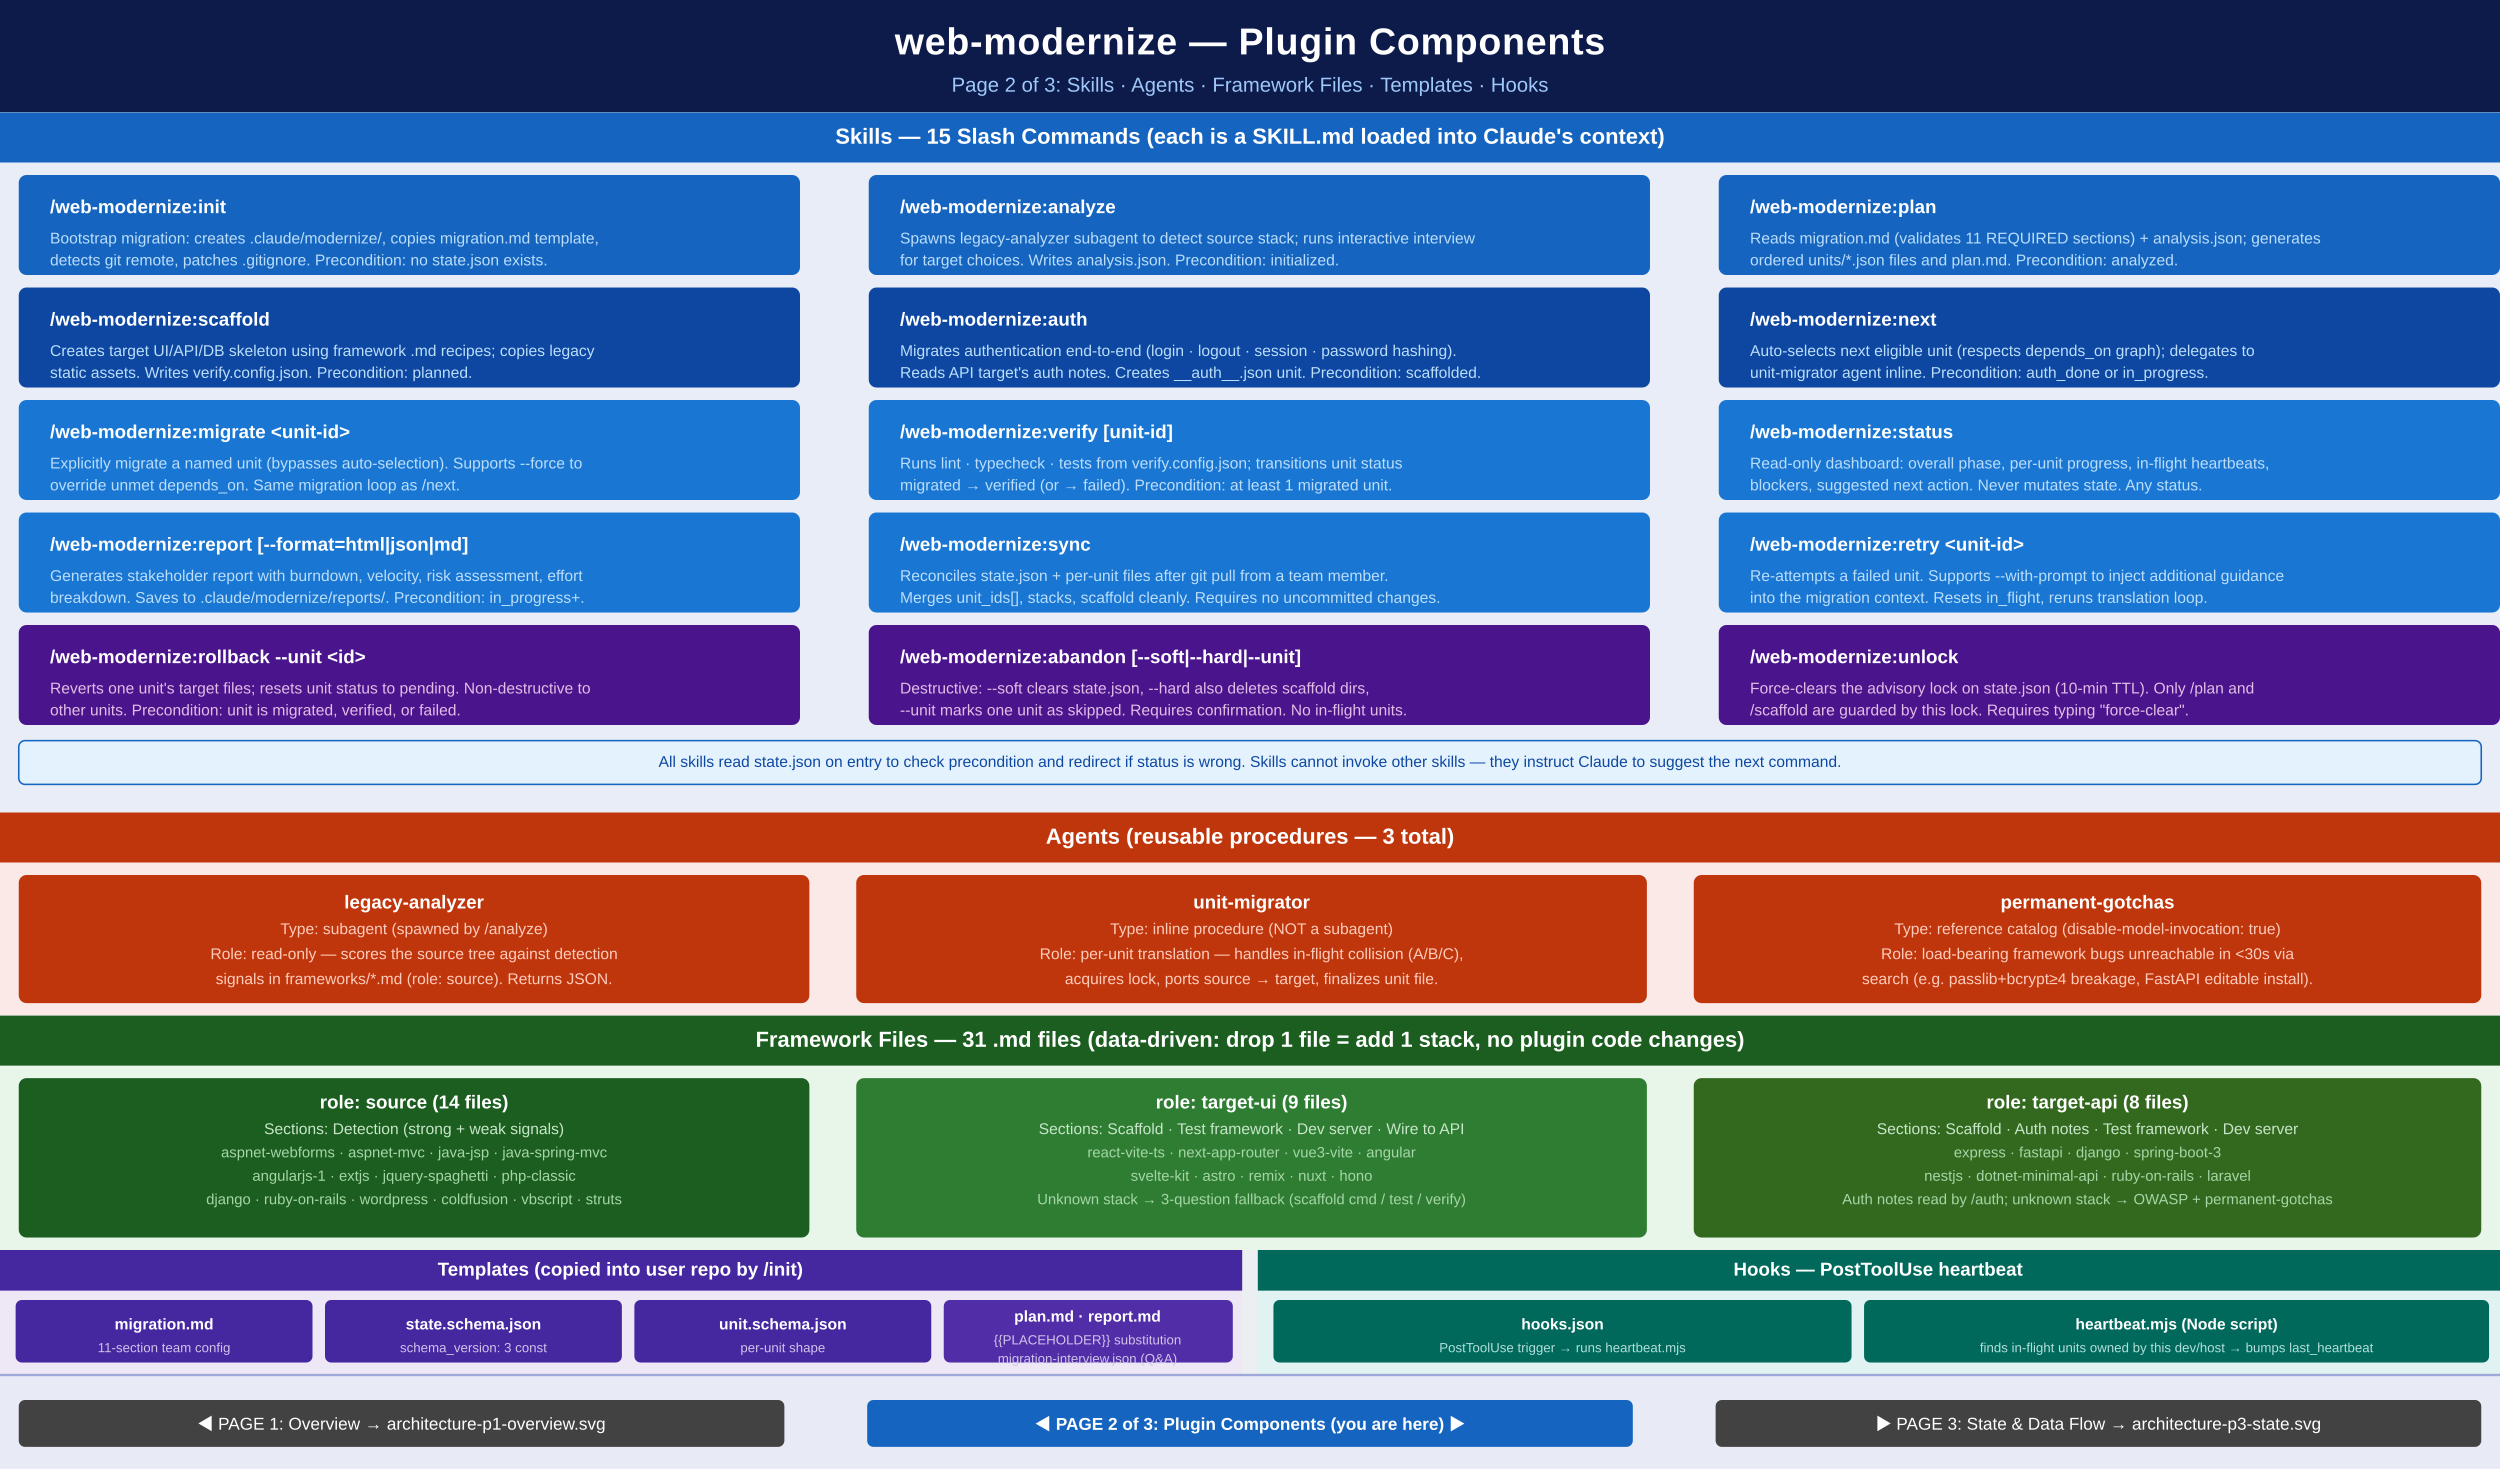
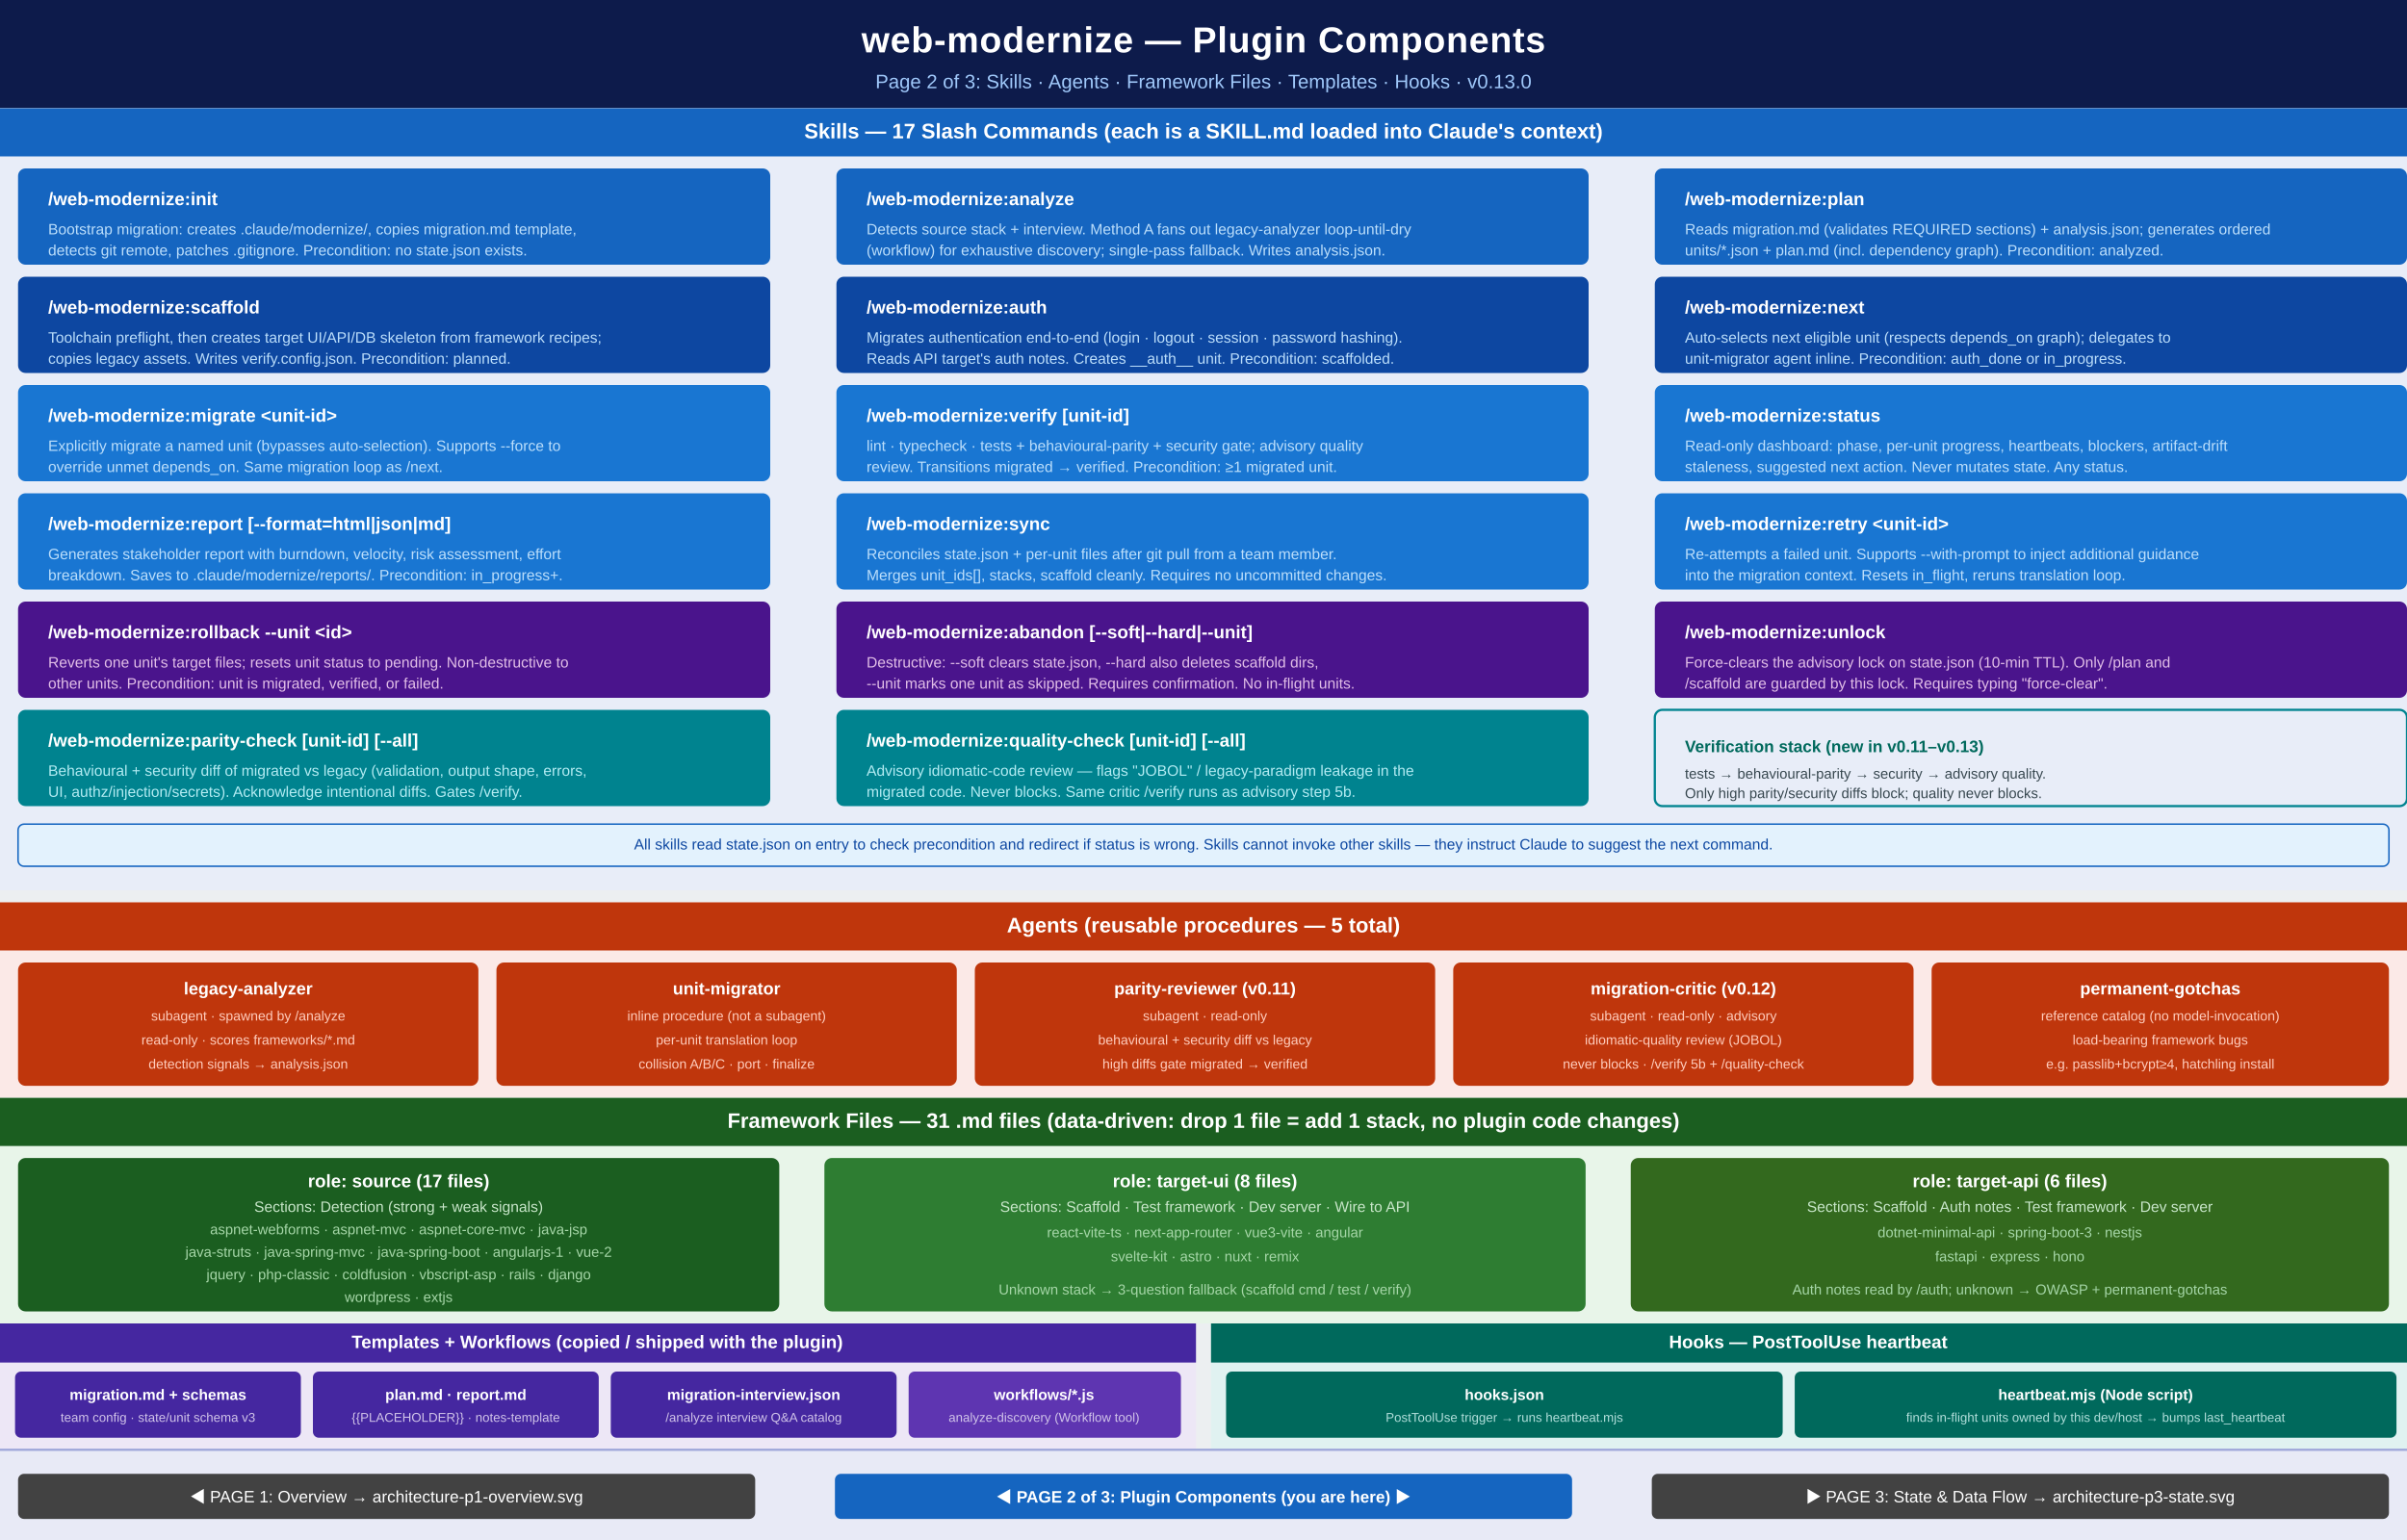
- <svg xmlns="http://www.w3.org/2000/svg" viewBox="0 0 1600 940" width="1600" height="940" font-family="'Segoe UI',system-ui,-apple-system,Arial,sans-serif">
-   <rect width="1600" height="940" fill="#eceff1" />
+ <svg xmlns="http://www.w3.org/2000/svg" viewBox="0 0 1600 1024" width="1600" height="1024" font-family="'Segoe UI',system-ui,-apple-system,Arial,sans-serif">
+   <rect width="1600" height="1024" fill="#eceff1" />
  <rect x="0" y="0" width="1600" height="72" fill="#0d1b4b" />
  <text x="800" y="28" text-anchor="middle" dominant-baseline="middle" fill="white" font-size="24" font-weight="700" letter-spacing="0.5">web-modernize — Plugin Components</text>
-   <text x="800" y="55" text-anchor="middle" dominant-baseline="middle" fill="#9fc8fa" font-size="13">Page 2 of 3: Skills · Agents · Framework Files · Templates · Hooks</text>
-   <rect x="0" y="72" width="1600" height="448" fill="#e8edf8" />
+   <text x="800" y="55" text-anchor="middle" dominant-baseline="middle" fill="#9fc8fa" font-size="13">Page 2 of 3: Skills · Agents · Framework Files · Templates · Hooks  ·  v0.13.0</text>
+   <rect x="0" y="72" width="1600" height="520" fill="#e8edf8" />
  <rect x="0" y="72" width="1600" height="32" fill="#1565c0" />
-   <text x="800" y="88" text-anchor="middle" dominant-baseline="middle" fill="white" font-size="14" font-weight="700">Skills — 15 Slash Commands  (each is a SKILL.md loaded into Claude's context)</text>
+   <text x="800" y="88" text-anchor="middle" dominant-baseline="middle" fill="white" font-size="14" font-weight="700">Skills — 17 Slash Commands  (each is a SKILL.md loaded into Claude's context)</text>
  <rect x="12" y="112" width="500" height="64" rx="5" fill="#1565c0" />
  <text x="32" y="133" dominant-baseline="middle" fill="white" font-size="12" font-weight="700">/web-modernize:init</text>
  <text x="32" y="153" dominant-baseline="middle" fill="#bbdefb" font-size="10">Bootstrap migration: creates .claude/modernize/, copies migration.md template,</text>
  <text x="32" y="167" dominant-baseline="middle" fill="#bbdefb" font-size="10">detects git remote, patches .gitignore. Precondition: no state.json exists.</text>
  <rect x="556" y="112" width="500" height="64" rx="5" fill="#1565c0" />
  <text x="576" y="133" dominant-baseline="middle" fill="white" font-size="12" font-weight="700">/web-modernize:analyze</text>
-   <text x="576" y="153" dominant-baseline="middle" fill="#bbdefb" font-size="10">Spawns legacy-analyzer subagent to detect source stack; runs interactive interview</text>
-   <text x="576" y="167" dominant-baseline="middle" fill="#bbdefb" font-size="10">for target choices. Writes analysis.json. Precondition: initialized.</text>
+   <text x="576" y="153" dominant-baseline="middle" fill="#bbdefb" font-size="10">Detects source stack + interview. Method A fans out legacy-analyzer loop-until-dry</text>
+   <text x="576" y="167" dominant-baseline="middle" fill="#bbdefb" font-size="10">(workflow) for exhaustive discovery; single-pass fallback. Writes analysis.json.</text>
  <rect x="1100" y="112" width="500" height="64" rx="5" fill="#1565c0" />
  <text x="1120" y="133" dominant-baseline="middle" fill="white" font-size="12" font-weight="700">/web-modernize:plan</text>
-   <text x="1120" y="153" dominant-baseline="middle" fill="#bbdefb" font-size="10">Reads migration.md (validates 11 REQUIRED sections) + analysis.json; generates</text>
-   <text x="1120" y="167" dominant-baseline="middle" fill="#bbdefb" font-size="10">ordered units/*.json files and plan.md. Precondition: analyzed.</text>
+   <text x="1120" y="153" dominant-baseline="middle" fill="#bbdefb" font-size="10">Reads migration.md (validates REQUIRED sections) + analysis.json; generates ordered</text>
+   <text x="1120" y="167" dominant-baseline="middle" fill="#bbdefb" font-size="10">units/*.json + plan.md (incl. dependency graph). Precondition: analyzed.</text>
  <rect x="12" y="184" width="500" height="64" rx="5" fill="#0d47a1" />
  <text x="32" y="205" dominant-baseline="middle" fill="white" font-size="12" font-weight="700">/web-modernize:scaffold</text>
-   <text x="32" y="225" dominant-baseline="middle" fill="#bbdefb" font-size="10">Creates target UI/API/DB skeleton using framework .md recipes; copies legacy</text>
-   <text x="32" y="239" dominant-baseline="middle" fill="#bbdefb" font-size="10">static assets. Writes verify.config.json. Precondition: planned.</text>
+   <text x="32" y="225" dominant-baseline="middle" fill="#bbdefb" font-size="10">Toolchain preflight, then creates target UI/API/DB skeleton from framework recipes;</text>
+   <text x="32" y="239" dominant-baseline="middle" fill="#bbdefb" font-size="10">copies legacy assets. Writes verify.config.json. Precondition: planned.</text>
  <rect x="556" y="184" width="500" height="64" rx="5" fill="#0d47a1" />
  <text x="576" y="205" dominant-baseline="middle" fill="white" font-size="12" font-weight="700">/web-modernize:auth</text>
  <text x="576" y="225" dominant-baseline="middle" fill="#bbdefb" font-size="10">Migrates authentication end-to-end (login · logout · session · password hashing).</text>
-   <text x="576" y="239" dominant-baseline="middle" fill="#bbdefb" font-size="10">Reads API target's auth notes. Creates __auth__.json unit. Precondition: scaffolded.</text>
+   <text x="576" y="239" dominant-baseline="middle" fill="#bbdefb" font-size="10">Reads API target's auth notes. Creates __auth__ unit. Precondition: scaffolded.</text>
  <rect x="1100" y="184" width="500" height="64" rx="5" fill="#0d47a1" />
  <text x="1120" y="205" dominant-baseline="middle" fill="white" font-size="12" font-weight="700">/web-modernize:next</text>
  <text x="1120" y="225" dominant-baseline="middle" fill="#bbdefb" font-size="10">Auto-selects next eligible unit (respects depends_on graph); delegates to</text>
  <text x="1120" y="239" dominant-baseline="middle" fill="#bbdefb" font-size="10">unit-migrator agent inline. Precondition: auth_done or in_progress.</text>
  <rect x="12" y="256" width="500" height="64" rx="5" fill="#1976d2" />
  <text x="32" y="277" dominant-baseline="middle" fill="white" font-size="12" font-weight="700">/web-modernize:migrate  &lt;unit-id&gt;</text>
  <text x="32" y="297" dominant-baseline="middle" fill="#bbdefb" font-size="10">Explicitly migrate a named unit (bypasses auto-selection). Supports --force to</text>
  <text x="32" y="311" dominant-baseline="middle" fill="#bbdefb" font-size="10">override unmet depends_on. Same migration loop as /next.</text>
  <rect x="556" y="256" width="500" height="64" rx="5" fill="#1976d2" />
  <text x="576" y="277" dominant-baseline="middle" fill="white" font-size="12" font-weight="700">/web-modernize:verify  [unit-id]</text>
-   <text x="576" y="297" dominant-baseline="middle" fill="#bbdefb" font-size="10">Runs lint · typecheck · tests from verify.config.json; transitions unit status</text>
-   <text x="576" y="311" dominant-baseline="middle" fill="#bbdefb" font-size="10">migrated → verified (or → failed). Precondition: at least 1 migrated unit.</text>
+   <text x="576" y="297" dominant-baseline="middle" fill="#bbdefb" font-size="10">lint · typecheck · tests + behavioural-parity + security gate; advisory quality</text>
+   <text x="576" y="311" dominant-baseline="middle" fill="#bbdefb" font-size="10">review. Transitions migrated → verified. Precondition: ≥1 migrated unit.</text>
  <rect x="1100" y="256" width="500" height="64" rx="5" fill="#1976d2" />
  <text x="1120" y="277" dominant-baseline="middle" fill="white" font-size="12" font-weight="700">/web-modernize:status</text>
-   <text x="1120" y="297" dominant-baseline="middle" fill="#bbdefb" font-size="10">Read-only dashboard: overall phase, per-unit progress, in-flight heartbeats,</text>
-   <text x="1120" y="311" dominant-baseline="middle" fill="#bbdefb" font-size="10">blockers, suggested next action. Never mutates state. Any status.</text>
+   <text x="1120" y="297" dominant-baseline="middle" fill="#bbdefb" font-size="10">Read-only dashboard: phase, per-unit progress, heartbeats, blockers, artifact-drift</text>
+   <text x="1120" y="311" dominant-baseline="middle" fill="#bbdefb" font-size="10">staleness, suggested next action. Never mutates state. Any status.</text>
  <rect x="12" y="328" width="500" height="64" rx="5" fill="#1976d2" />
  <text x="32" y="349" dominant-baseline="middle" fill="white" font-size="12" font-weight="700">/web-modernize:report  [--format=html|json|md]</text>
  <text x="32" y="369" dominant-baseline="middle" fill="#bbdefb" font-size="10">Generates stakeholder report with burndown, velocity, risk assessment, effort</text>
  <text x="32" y="383" dominant-baseline="middle" fill="#bbdefb" font-size="10">breakdown. Saves to .claude/modernize/reports/. Precondition: in_progress+.</text>
  <rect x="556" y="328" width="500" height="64" rx="5" fill="#1976d2" />
  <text x="576" y="349" dominant-baseline="middle" fill="white" font-size="12" font-weight="700">/web-modernize:sync</text>
  <text x="576" y="369" dominant-baseline="middle" fill="#bbdefb" font-size="10">Reconciles state.json + per-unit files after git pull from a team member.</text>
  <text x="576" y="383" dominant-baseline="middle" fill="#bbdefb" font-size="10">Merges unit_ids[], stacks, scaffold cleanly. Requires no uncommitted changes.</text>
  <rect x="1100" y="328" width="500" height="64" rx="5" fill="#1976d2" />
  <text x="1120" y="349" dominant-baseline="middle" fill="white" font-size="12" font-weight="700">/web-modernize:retry  &lt;unit-id&gt;</text>
  <text x="1120" y="369" dominant-baseline="middle" fill="#bbdefb" font-size="10">Re-attempts a failed unit. Supports --with-prompt to inject additional guidance</text>
  <text x="1120" y="383" dominant-baseline="middle" fill="#bbdefb" font-size="10">into the migration context. Resets in_flight, reruns translation loop.</text>
  <rect x="12" y="400" width="500" height="64" rx="5" fill="#4a148c" />
  <text x="32" y="421" dominant-baseline="middle" fill="white" font-size="12" font-weight="700">/web-modernize:rollback  --unit &lt;id&gt;</text>
  <text x="32" y="441" dominant-baseline="middle" fill="#e1bee7" font-size="10">Reverts one unit's target files; resets unit status to pending. Non-destructive to</text>
  <text x="32" y="455" dominant-baseline="middle" fill="#e1bee7" font-size="10">other units. Precondition: unit is migrated, verified, or failed.</text>
  <rect x="556" y="400" width="500" height="64" rx="5" fill="#4a148c" />
  <text x="576" y="421" dominant-baseline="middle" fill="white" font-size="12" font-weight="700">/web-modernize:abandon  [--soft|--hard|--unit]</text>
  <text x="576" y="441" dominant-baseline="middle" fill="#e1bee7" font-size="10">Destructive: --soft clears state.json, --hard also deletes scaffold dirs,</text>
  <text x="576" y="455" dominant-baseline="middle" fill="#e1bee7" font-size="10">--unit marks one unit as skipped. Requires confirmation. No in-flight units.</text>
  <rect x="1100" y="400" width="500" height="64" rx="5" fill="#4a148c" />
  <text x="1120" y="421" dominant-baseline="middle" fill="white" font-size="12" font-weight="700">/web-modernize:unlock</text>
  <text x="1120" y="441" dominant-baseline="middle" fill="#e1bee7" font-size="10">Force-clears the advisory lock on state.json (10-min TTL). Only /plan and</text>
  <text x="1120" y="455" dominant-baseline="middle" fill="#e1bee7" font-size="10">/scaffold are guarded by this lock. Requires typing "force-clear".</text>
-   <rect x="12" y="474" width="1576" height="28" rx="4" fill="#e3f2fd" stroke="#1565c0" stroke-width="1" />
-   <text x="800" y="488" text-anchor="middle" dominant-baseline="middle" fill="#0d47a1" font-size="10">
+   <rect x="12" y="472" width="500" height="64" rx="5" fill="#00838f" />
+   <text x="32" y="493" dominant-baseline="middle" fill="white" font-size="12" font-weight="700">/web-modernize:parity-check  [unit-id] [--all]</text>
+   <text x="32" y="513" dominant-baseline="middle" fill="#b2ebf2" font-size="10">Behavioural + security diff of migrated vs legacy (validation, output shape, errors,</text>
+   <text x="32" y="527" dominant-baseline="middle" fill="#b2ebf2" font-size="10">UI, authz/injection/secrets). Acknowledge intentional diffs. Gates /verify.</text>
+   <rect x="556" y="472" width="500" height="64" rx="5" fill="#00838f" />
+   <text x="576" y="493" dominant-baseline="middle" fill="white" font-size="12" font-weight="700">/web-modernize:quality-check  [unit-id] [--all]</text>
+   <text x="576" y="513" dominant-baseline="middle" fill="#b2ebf2" font-size="10">Advisory idiomatic-code review — flags "JOBOL" / legacy-paradigm leakage in the</text>
+   <text x="576" y="527" dominant-baseline="middle" fill="#b2ebf2" font-size="10">migrated code. Never blocks. Same critic /verify runs as advisory step 5b.</text>
+   <rect x="1100" y="472" width="500" height="64" rx="5" fill="#e8edf8" stroke="#00838f" stroke-width="1.5" />
+   <text x="1120" y="497" dominant-baseline="middle" fill="#00695c" font-size="11" font-weight="700">Verification stack (new in v0.11–v0.13)</text>
+   <text x="1120" y="515" dominant-baseline="middle" fill="#37474f" font-size="9.5">tests → behavioural-parity → security → advisory quality.</text>
+   <text x="1120" y="528" dominant-baseline="middle" fill="#37474f" font-size="9.5">Only high parity/security diffs block; quality never blocks.</text>
+   <rect x="12" y="548" width="1576" height="28" rx="4" fill="#e3f2fd" stroke="#1565c0" stroke-width="1" />
+   <text x="800" y="562" text-anchor="middle" dominant-baseline="middle" fill="#0d47a1" font-size="10">
  All skills read state.json on entry to check precondition and redirect if status is wrong. Skills cannot invoke other skills — they instruct Claude to suggest the next command.
</text>
-   <rect x="0" y="520" width="1600" height="130" fill="#fbe9e7" />
-   <rect x="0" y="520" width="1600" height="32" fill="#bf360c" />
-   <text x="800" y="536" text-anchor="middle" dominant-baseline="middle" fill="white" font-size="14" font-weight="700">Agents  (reusable procedures — 3 total)</text>
-   <rect x="12" y="560" width="506" height="82" rx="5" fill="#bf360c" />
-   <text x="265" y="578" text-anchor="middle" dominant-baseline="middle" fill="white" font-size="12" font-weight="700">legacy-analyzer</text>
-   <text x="265" y="595" text-anchor="middle" dominant-baseline="middle" fill="#ffccbc" font-size="10">Type: subagent (spawned by /analyze)</text>
-   <text x="265" y="611" text-anchor="middle" dominant-baseline="middle" fill="#ffccbc" font-size="10">Role: read-only — scores the source tree against detection</text>
-   <text x="265" y="627" text-anchor="middle" dominant-baseline="middle" fill="#ffccbc" font-size="10">signals in frameworks/*.md (role: source). Returns JSON.</text>
-   <rect x="548" y="560" width="506" height="82" rx="5" fill="#bf360c" />
-   <text x="801" y="578" text-anchor="middle" dominant-baseline="middle" fill="white" font-size="12" font-weight="700">unit-migrator</text>
-   <text x="801" y="595" text-anchor="middle" dominant-baseline="middle" fill="#ffccbc" font-size="10">Type: inline procedure (NOT a subagent)</text>
-   <text x="801" y="611" text-anchor="middle" dominant-baseline="middle" fill="#ffccbc" font-size="10">Role: per-unit translation — handles in-flight collision (A/B/C),</text>
-   <text x="801" y="627" text-anchor="middle" dominant-baseline="middle" fill="#ffccbc" font-size="10">acquires lock, ports source → target, finalizes unit file.</text>
-   <rect x="1084" y="560" width="504" height="82" rx="5" fill="#bf360c" />
-   <text x="1336" y="578" text-anchor="middle" dominant-baseline="middle" fill="white" font-size="12" font-weight="700">permanent-gotchas</text>
-   <text x="1336" y="595" text-anchor="middle" dominant-baseline="middle" fill="#ffccbc" font-size="10">Type: reference catalog (disable-model-invocation: true)</text>
-   <text x="1336" y="611" text-anchor="middle" dominant-baseline="middle" fill="#ffccbc" font-size="10">Role: load-bearing framework bugs unreachable in &lt;30s via</text>
-   <text x="1336" y="627" text-anchor="middle" dominant-baseline="middle" fill="#ffccbc" font-size="10">search (e.g. passlib+bcrypt≥4 breakage, FastAPI editable install).</text>
-   <rect x="0" y="650" width="1600" height="150" fill="#e8f5e9" />
-   <rect x="0" y="650" width="1600" height="32" fill="#1b5e20" />
-   <text x="800" y="666" text-anchor="middle" dominant-baseline="middle" fill="white" font-size="14" font-weight="700">Framework Files — 31 .md files  (data-driven: drop 1 file = add 1 stack, no plugin code changes)</text>
-   <rect x="12" y="690" width="506" height="102" rx="5" fill="#1b5e20" />
-   <text x="265" y="706" text-anchor="middle" dominant-baseline="middle" fill="white" font-size="12" font-weight="700">role: source  (14 files)</text>
-   <text x="265" y="723" text-anchor="middle" dominant-baseline="middle" fill="#c8e6c9" font-size="10">Sections: Detection (strong + weak signals)</text>
-   <text x="265" y="738" text-anchor="middle" dominant-baseline="middle" fill="#a5d6a7" font-size="9.5">aspnet-webforms · aspnet-mvc · java-jsp · java-spring-mvc</text>
-   <text x="265" y="753" text-anchor="middle" dominant-baseline="middle" fill="#a5d6a7" font-size="9.5">angularjs-1 · extjs · jquery-spaghetti · php-classic</text>
-   <text x="265" y="768" text-anchor="middle" dominant-baseline="middle" fill="#a5d6a7" font-size="9.5">django · ruby-on-rails · wordpress · coldfusion · vbscript · struts</text>
-   <rect x="548" y="690" width="506" height="102" rx="5" fill="#2e7d32" />
-   <text x="801" y="706" text-anchor="middle" dominant-baseline="middle" fill="white" font-size="12" font-weight="700">role: target-ui  (9 files)</text>
-   <text x="801" y="723" text-anchor="middle" dominant-baseline="middle" fill="#c8e6c9" font-size="10">Sections: Scaffold · Test framework · Dev server · Wire to API</text>
-   <text x="801" y="738" text-anchor="middle" dominant-baseline="middle" fill="#a5d6a7" font-size="9.5">react-vite-ts · next-app-router · vue3-vite · angular</text>
-   <text x="801" y="753" text-anchor="middle" dominant-baseline="middle" fill="#a5d6a7" font-size="9.5">svelte-kit · astro · remix · nuxt · hono</text>
-   <text x="801" y="768" text-anchor="middle" dominant-baseline="middle" fill="#a5d6a7" font-size="9.5">Unknown stack → 3-question fallback (scaffold cmd / test / verify)</text>
-   <rect x="1084" y="690" width="504" height="102" rx="5" fill="#33691e" />
-   <text x="1336" y="706" text-anchor="middle" dominant-baseline="middle" fill="white" font-size="12" font-weight="700">role: target-api  (8 files)</text>
-   <text x="1336" y="723" text-anchor="middle" dominant-baseline="middle" fill="#c8e6c9" font-size="10">Sections: Scaffold · Auth notes · Test framework · Dev server</text>
-   <text x="1336" y="738" text-anchor="middle" dominant-baseline="middle" fill="#a5d6a7" font-size="9.5">express · fastapi · django · spring-boot-3</text>
-   <text x="1336" y="753" text-anchor="middle" dominant-baseline="middle" fill="#a5d6a7" font-size="9.5">nestjs · dotnet-minimal-api · ruby-on-rails · laravel</text>
-   <text x="1336" y="768" text-anchor="middle" dominant-baseline="middle" fill="#a5d6a7" font-size="9.5">Auth notes read by /auth; unknown stack → OWASP + permanent-gotchas</text>
-   <rect x="0" y="800" width="795" height="80" fill="#ede7f6" />
-   <rect x="0" y="800" width="795" height="26" fill="#4527a0" />
-   <text x="397" y="813" text-anchor="middle" dominant-baseline="middle" fill="white" font-size="12" font-weight="700">Templates  (copied into user repo by /init)</text>
-   <rect x="10" y="832" width="190" height="40" rx="4" fill="#4527a0" />
-   <text x="105" y="848" text-anchor="middle" dominant-baseline="middle" fill="white" font-size="10" font-weight="600">migration.md</text>
-   <text x="105" y="863" text-anchor="middle" dominant-baseline="middle" fill="#d1c4e9" font-size="8.5">11-section team config</text>
-   <rect x="208" y="832" width="190" height="40" rx="4" fill="#4527a0" />
-   <text x="303" y="848" text-anchor="middle" dominant-baseline="middle" fill="white" font-size="10" font-weight="600">state.schema.json</text>
-   <text x="303" y="863" text-anchor="middle" dominant-baseline="middle" fill="#d1c4e9" font-size="8.5">schema_version: 3 const</text>
-   <rect x="406" y="832" width="190" height="40" rx="4" fill="#4527a0" />
-   <text x="501" y="848" text-anchor="middle" dominant-baseline="middle" fill="white" font-size="10" font-weight="600">unit.schema.json</text>
-   <text x="501" y="863" text-anchor="middle" dominant-baseline="middle" fill="#d1c4e9" font-size="8.5">per-unit shape</text>
-   <rect x="604" y="832" width="185" height="40" rx="4" fill="#512da8" />
-   <text x="696" y="843" text-anchor="middle" dominant-baseline="middle" fill="white" font-size="10" font-weight="600">plan.md · report.md</text>
-   <text x="696" y="858" text-anchor="middle" dominant-baseline="middle" fill="#d1c4e9" font-size="8.5">{{PLACEHOLDER}} substitution</text>
-   <text x="696" y="870" text-anchor="middle" dominant-baseline="middle" fill="#d1c4e9" font-size="8.5">migration-interview.json (Q&amp;A)</text>
-   <rect x="805" y="800" width="795" height="80" fill="#e0f2f1" />
-   <rect x="805" y="800" width="795" height="26" fill="#00695c" />
-   <text x="1202" y="813" text-anchor="middle" dominant-baseline="middle" fill="white" font-size="12" font-weight="700">Hooks — PostToolUse heartbeat</text>
-   <rect x="815" y="832" width="370" height="40" rx="4" fill="#00695c" />
-   <text x="1000" y="848" text-anchor="middle" dominant-baseline="middle" fill="white" font-size="10" font-weight="600">hooks.json</text>
-   <text x="1000" y="863" text-anchor="middle" dominant-baseline="middle" fill="#b2dfdb" font-size="8.5">PostToolUse trigger → runs heartbeat.mjs</text>
-   <rect x="1193" y="832" width="400" height="40" rx="4" fill="#00695c" />
-   <text x="1393" y="848" text-anchor="middle" dominant-baseline="middle" fill="white" font-size="10" font-weight="600">heartbeat.mjs  (Node script)</text>
-   <text x="1393" y="863" text-anchor="middle" dominant-baseline="middle" fill="#b2dfdb" font-size="8.5">finds in-flight units owned by this dev/host → bumps last_heartbeat</text>
-   <rect x="0" y="880" width="1600" height="60" fill="#e8eaf6" />
-   <line x1="0" y1="880" x2="1600" y2="880" stroke="#9fa8da" stroke-width="1.5" />
-   <rect x="12" y="896" width="490" height="30" rx="4" fill="#424242" />
-   <text x="257" y="911" text-anchor="middle" dominant-baseline="middle" fill="white" font-size="11">◀  PAGE 1: Overview  →  architecture-p1-overview.svg</text>
-   <rect x="555" y="896" width="490" height="30" rx="4" fill="#1565c0" />
-   <text x="800" y="911" text-anchor="middle" dominant-baseline="middle" fill="white" font-size="11" font-weight="700">◀  PAGE 2 of 3: Plugin Components  (you are here)  ▶</text>
-   <rect x="1098" y="896" width="490" height="30" rx="4" fill="#424242" />
-   <text x="1343" y="911" text-anchor="middle" dominant-baseline="middle" fill="white" font-size="11">▶  PAGE 3: State &amp; Data Flow  →  architecture-p3-state.svg</text>
+   <rect x="0" y="600" width="1600" height="130" fill="#fbe9e7" />
+   <rect x="0" y="600" width="1600" height="32" fill="#bf360c" />
+   <text x="800" y="616" text-anchor="middle" dominant-baseline="middle" fill="white" font-size="14" font-weight="700">Agents  (reusable procedures — 5 total)</text>
+   <rect x="12" y="640" width="306" height="82" rx="5" fill="#bf360c" />
+   <text x="165" y="658" text-anchor="middle" dominant-baseline="middle" fill="white" font-size="11.5" font-weight="700">legacy-analyzer</text>
+   <text x="165" y="676" text-anchor="middle" dominant-baseline="middle" fill="#ffccbc" font-size="9">subagent · spawned by /analyze</text>
+   <text x="165" y="692" text-anchor="middle" dominant-baseline="middle" fill="#ffccbc" font-size="9">read-only · scores frameworks/*.md</text>
+   <text x="165" y="708" text-anchor="middle" dominant-baseline="middle" fill="#ffccbc" font-size="9">detection signals → analysis.json</text>
+   <rect x="330" y="640" width="306" height="82" rx="5" fill="#bf360c" />
+   <text x="483" y="658" text-anchor="middle" dominant-baseline="middle" fill="white" font-size="11.5" font-weight="700">unit-migrator</text>
+   <text x="483" y="676" text-anchor="middle" dominant-baseline="middle" fill="#ffccbc" font-size="9">inline procedure (not a subagent)</text>
+   <text x="483" y="692" text-anchor="middle" dominant-baseline="middle" fill="#ffccbc" font-size="9">per-unit translation loop</text>
+   <text x="483" y="708" text-anchor="middle" dominant-baseline="middle" fill="#ffccbc" font-size="9">collision A/B/C · port · finalize</text>
+   <rect x="648" y="640" width="306" height="82" rx="5" fill="#bf360c" />
+   <text x="801" y="658" text-anchor="middle" dominant-baseline="middle" fill="white" font-size="11.5" font-weight="700">parity-reviewer  (v0.11)</text>
+   <text x="801" y="676" text-anchor="middle" dominant-baseline="middle" fill="#ffccbc" font-size="9">subagent · read-only</text>
+   <text x="801" y="692" text-anchor="middle" dominant-baseline="middle" fill="#ffccbc" font-size="9">behavioural + security diff vs legacy</text>
+   <text x="801" y="708" text-anchor="middle" dominant-baseline="middle" fill="#ffccbc" font-size="9">high diffs gate migrated → verified</text>
+   <rect x="966" y="640" width="306" height="82" rx="5" fill="#bf360c" />
+   <text x="1119" y="658" text-anchor="middle" dominant-baseline="middle" fill="white" font-size="11.5" font-weight="700">migration-critic  (v0.12)</text>
+   <text x="1119" y="676" text-anchor="middle" dominant-baseline="middle" fill="#ffccbc" font-size="9">subagent · read-only · advisory</text>
+   <text x="1119" y="692" text-anchor="middle" dominant-baseline="middle" fill="#ffccbc" font-size="9">idiomatic-quality review (JOBOL)</text>
+   <text x="1119" y="708" text-anchor="middle" dominant-baseline="middle" fill="#ffccbc" font-size="9">never blocks · /verify 5b + /quality-check</text>
+   <rect x="1284" y="640" width="304" height="82" rx="5" fill="#bf360c" />
+   <text x="1436" y="658" text-anchor="middle" dominant-baseline="middle" fill="white" font-size="11.5" font-weight="700">permanent-gotchas</text>
+   <text x="1436" y="676" text-anchor="middle" dominant-baseline="middle" fill="#ffccbc" font-size="9">reference catalog (no model-invocation)</text>
+   <text x="1436" y="692" text-anchor="middle" dominant-baseline="middle" fill="#ffccbc" font-size="9">load-bearing framework bugs</text>
+   <text x="1436" y="708" text-anchor="middle" dominant-baseline="middle" fill="#ffccbc" font-size="9">e.g. passlib+bcrypt≥4, hatchling install</text>
+   <rect x="0" y="730" width="1600" height="150" fill="#e8f5e9" />
+   <rect x="0" y="730" width="1600" height="32" fill="#1b5e20" />
+   <text x="800" y="746" text-anchor="middle" dominant-baseline="middle" fill="white" font-size="14" font-weight="700">Framework Files — 31 .md files  (data-driven: drop 1 file = add 1 stack, no plugin code changes)</text>
+   <rect x="12" y="770" width="506" height="102" rx="5" fill="#1b5e20" />
+   <text x="265" y="786" text-anchor="middle" dominant-baseline="middle" fill="white" font-size="12" font-weight="700">role: source  (17 files)</text>
+   <text x="265" y="803" text-anchor="middle" dominant-baseline="middle" fill="#c8e6c9" font-size="10">Sections: Detection (strong + weak signals)</text>
+   <text x="265" y="818" text-anchor="middle" dominant-baseline="middle" fill="#a5d6a7" font-size="9.5">aspnet-webforms · aspnet-mvc · aspnet-core-mvc · java-jsp</text>
+   <text x="265" y="833" text-anchor="middle" dominant-baseline="middle" fill="#a5d6a7" font-size="9.5">java-struts · java-spring-mvc · java-spring-boot · angularjs-1 · vue-2</text>
+   <text x="265" y="848" text-anchor="middle" dominant-baseline="middle" fill="#a5d6a7" font-size="9.5">jquery · php-classic · coldfusion · vbscript-asp · rails · django</text>
+   <text x="265" y="863" text-anchor="middle" dominant-baseline="middle" fill="#a5d6a7" font-size="9.5">wordpress · extjs</text>
+   <rect x="548" y="770" width="506" height="102" rx="5" fill="#2e7d32" />
+   <text x="801" y="786" text-anchor="middle" dominant-baseline="middle" fill="white" font-size="12" font-weight="700">role: target-ui  (8 files)</text>
+   <text x="801" y="803" text-anchor="middle" dominant-baseline="middle" fill="#c8e6c9" font-size="10">Sections: Scaffold · Test framework · Dev server · Wire to API</text>
+   <text x="801" y="820" text-anchor="middle" dominant-baseline="middle" fill="#a5d6a7" font-size="9.5">react-vite-ts · next-app-router · vue3-vite · angular</text>
+   <text x="801" y="836" text-anchor="middle" dominant-baseline="middle" fill="#a5d6a7" font-size="9.5">svelte-kit · astro · nuxt · remix</text>
+   <text x="801" y="858" text-anchor="middle" dominant-baseline="middle" fill="#a5d6a7" font-size="9.5">Unknown stack → 3-question fallback (scaffold cmd / test / verify)</text>
+   <rect x="1084" y="770" width="504" height="102" rx="5" fill="#33691e" />
+   <text x="1336" y="786" text-anchor="middle" dominant-baseline="middle" fill="white" font-size="12" font-weight="700">role: target-api  (6 files)</text>
+   <text x="1336" y="803" text-anchor="middle" dominant-baseline="middle" fill="#c8e6c9" font-size="10">Sections: Scaffold · Auth notes · Test framework · Dev server</text>
+   <text x="1336" y="820" text-anchor="middle" dominant-baseline="middle" fill="#a5d6a7" font-size="9.5">dotnet-minimal-api · spring-boot-3 · nestjs</text>
+   <text x="1336" y="836" text-anchor="middle" dominant-baseline="middle" fill="#a5d6a7" font-size="9.5">fastapi · express · hono</text>
+   <text x="1336" y="858" text-anchor="middle" dominant-baseline="middle" fill="#a5d6a7" font-size="9.5">Auth notes read by /auth; unknown → OWASP + permanent-gotchas</text>
+   <rect x="0" y="880" width="795" height="84" fill="#ede7f6" />
+   <rect x="0" y="880" width="795" height="26" fill="#4527a0" />
+   <text x="397" y="893" text-anchor="middle" dominant-baseline="middle" fill="white" font-size="12" font-weight="700">Templates + Workflows  (copied / shipped with the plugin)</text>
+   <rect x="10" y="912" width="190" height="44" rx="4" fill="#4527a0" />
+   <text x="105" y="928" text-anchor="middle" dominant-baseline="middle" fill="white" font-size="10" font-weight="600">migration.md + schemas</text>
+   <text x="105" y="943" text-anchor="middle" dominant-baseline="middle" fill="#d1c4e9" font-size="8.5">team config · state/unit schema v3</text>
+   <rect x="208" y="912" width="190" height="44" rx="4" fill="#4527a0" />
+   <text x="303" y="928" text-anchor="middle" dominant-baseline="middle" fill="white" font-size="10" font-weight="600">plan.md · report.md</text>
+   <text x="303" y="943" text-anchor="middle" dominant-baseline="middle" fill="#d1c4e9" font-size="8.5">{{PLACEHOLDER}} · notes-template</text>
+   <rect x="406" y="912" width="190" height="44" rx="4" fill="#4527a0" />
+   <text x="501" y="928" text-anchor="middle" dominant-baseline="middle" fill="white" font-size="10" font-weight="600">migration-interview.json</text>
+   <text x="501" y="943" text-anchor="middle" dominant-baseline="middle" fill="#d1c4e9" font-size="8.5">/analyze interview Q&amp;A catalog</text>
+   <rect x="604" y="912" width="181" height="44" rx="4" fill="#5e35b1" />
+   <text x="694" y="928" text-anchor="middle" dominant-baseline="middle" fill="white" font-size="10" font-weight="600">workflows/*.js</text>
+   <text x="694" y="943" text-anchor="middle" dominant-baseline="middle" fill="#d1c4e9" font-size="8.5">analyze-discovery (Workflow tool)</text>
+   <rect x="805" y="880" width="795" height="84" fill="#e0f2f1" />
+   <rect x="805" y="880" width="795" height="26" fill="#00695c" />
+   <text x="1202" y="893" text-anchor="middle" dominant-baseline="middle" fill="white" font-size="12" font-weight="700">Hooks — PostToolUse heartbeat</text>
+   <rect x="815" y="912" width="370" height="44" rx="4" fill="#00695c" />
+   <text x="1000" y="928" text-anchor="middle" dominant-baseline="middle" fill="white" font-size="10" font-weight="600">hooks.json</text>
+   <text x="1000" y="943" text-anchor="middle" dominant-baseline="middle" fill="#b2dfdb" font-size="8.5">PostToolUse trigger → runs heartbeat.mjs</text>
+   <rect x="1193" y="912" width="400" height="44" rx="4" fill="#00695c" />
+   <text x="1393" y="928" text-anchor="middle" dominant-baseline="middle" fill="white" font-size="10" font-weight="600">heartbeat.mjs  (Node script)</text>
+   <text x="1393" y="943" text-anchor="middle" dominant-baseline="middle" fill="#b2dfdb" font-size="8.5">finds in-flight units owned by this dev/host → bumps last_heartbeat</text>
+   <rect x="0" y="964" width="1600" height="60" fill="#e8eaf6" />
+   <line x1="0" y1="964" x2="1600" y2="964" stroke="#9fa8da" stroke-width="1.5" />
+   <rect x="12" y="980" width="490" height="30" rx="4" fill="#424242" />
+   <text x="257" y="995" text-anchor="middle" dominant-baseline="middle" fill="white" font-size="11">◀  PAGE 1: Overview  →  architecture-p1-overview.svg</text>
+   <rect x="555" y="980" width="490" height="30" rx="4" fill="#1565c0" />
+   <text x="800" y="995" text-anchor="middle" dominant-baseline="middle" fill="white" font-size="11" font-weight="700">◀  PAGE 2 of 3: Plugin Components  (you are here)  ▶</text>
+   <rect x="1098" y="980" width="490" height="30" rx="4" fill="#424242" />
+   <text x="1343" y="995" text-anchor="middle" dominant-baseline="middle" fill="white" font-size="11">▶  PAGE 3: State &amp; Data Flow  →  architecture-p3-state.svg</text>
</svg>
